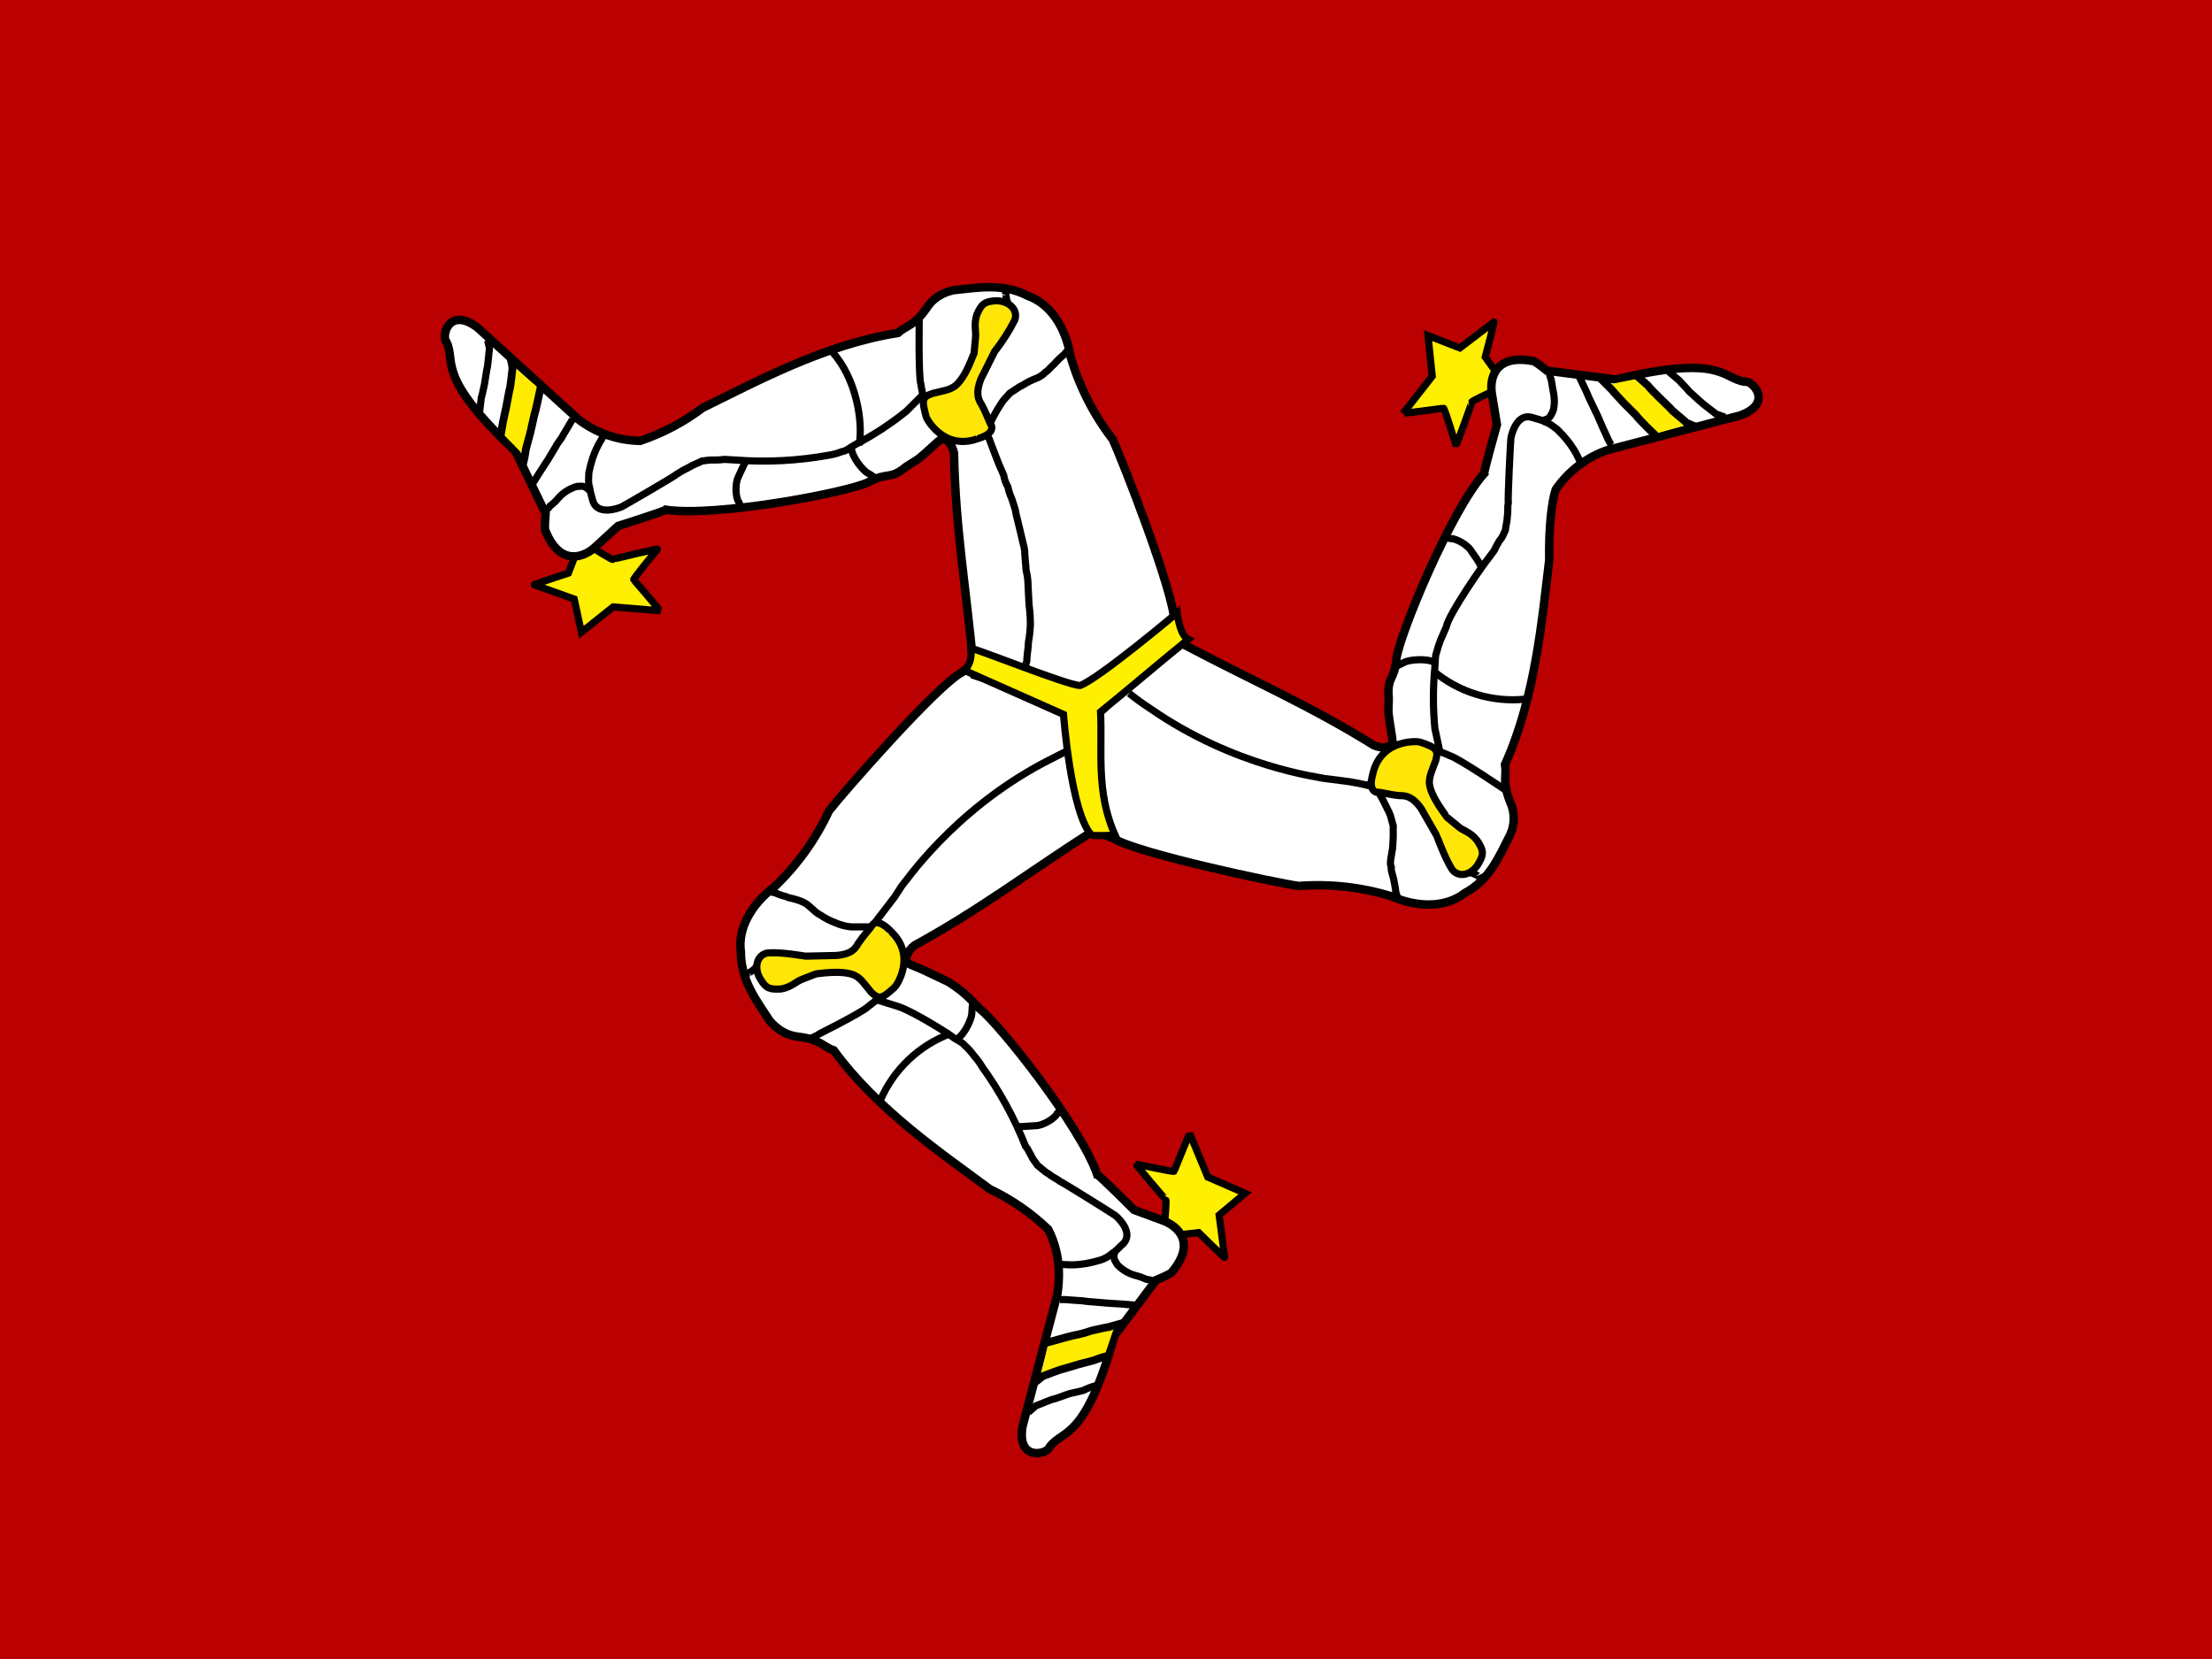
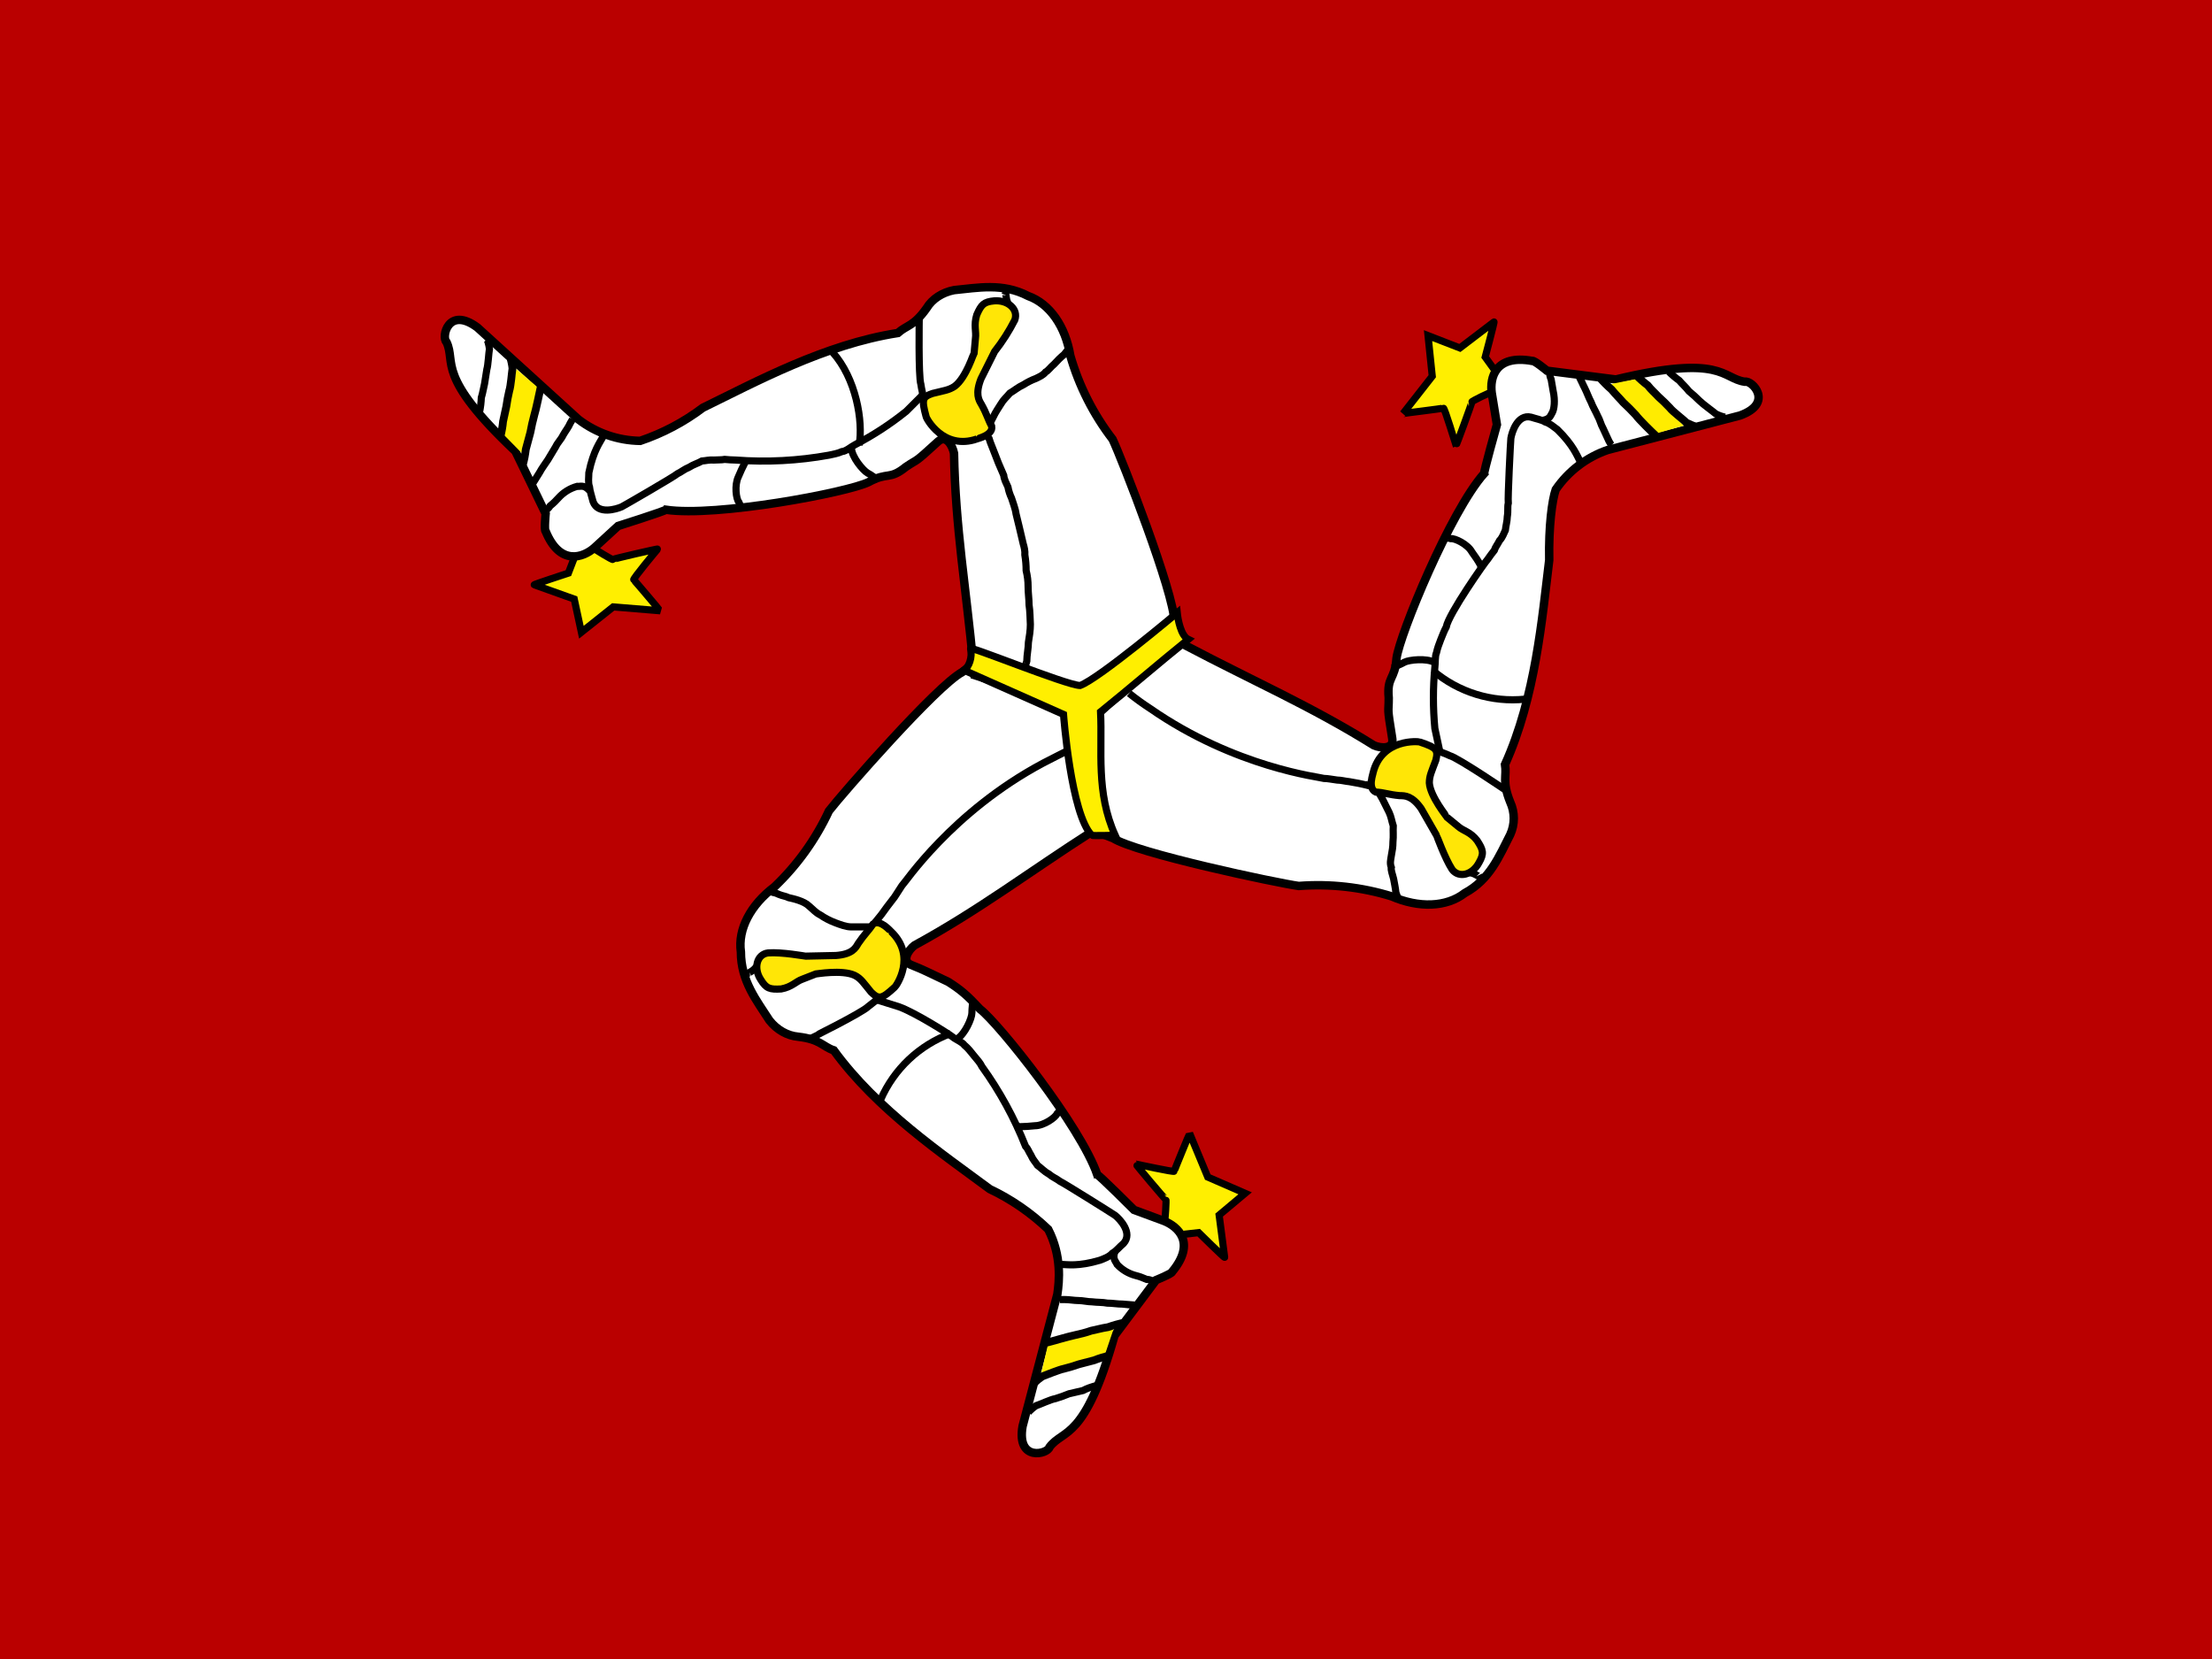
<svg xmlns="http://www.w3.org/2000/svg" id="flag-icons-im" viewBox="0 0 640 480">
  <defs>
    <clipPath id="im-a">
      <path fill-opacity=".7" d="M-77.6 0H605v512H-77.6z" />
    </clipPath>
  </defs>
  <g clip-path="url(#im-a)" transform="translate(72.8)scale(.94)">
    <path fill="#ba0000" fill-rule="evenodd" d="M629.4 512H-102V0h731.4z" />
-     <path fill="#ffef00" fill-rule="evenodd" stroke="#000" stroke-width="2.2" d="M281 376c.2-.6.6-6.8.4-6.8s-9.4-10.9-9.2-10.9 11.8 2.6 11.8 2.2 4.7-11.5 4.7-11.7l5.6 13.5 11.5 5-8 6.7 1.7 13c0 .3-8-7.6-8-7.6l-8.9 1s-1.2-4-1.6-4.4z" />
-     <path fill="#fff" fill-rule="evenodd" stroke="#000" stroke-width="2.6" d="M218.7 206.9c-7.7 4-37 37.5-41 42.7a77 77 0 0 1-16.8 23.4c-7.3 5.5-11.3 13-10.3 20 0 9 4.9 15 8.8 21.1q3.7 4.4 8.8 5c6.9.8 7.5 3 11 4.2 13.4 18.4 33.6 32 48 42.7a68 68 0 0 1 18 12.4c4.2 8.2 3.4 16 2.8 20L237.3 439c-1.9 11 7.8 8.6 8.3 6.4 4.3-5.7 10.8-1.7 20-34.3l12.8-17.1s4.9-2 4.9-2.5c7.5-9 1.8-14-2.5-15.7l-9.2-3.4s-10.8-10.8-11.3-10.8c-5.1-14.9-30.3-46.6-36.1-51-4-4.3-6-6-9.8-8.4-5.9-2.8-7.8-3.8-11.4-5.2-3-1.2-.9-4.5 1-6 20-10.9 35.7-22.9 54.8-35.1l3-2-6.9-39.2-31.8-11.2q-2.4 1.7-4.4 3.4z" />
+     <path fill="#ffef00" fill-rule="evenodd" stroke="#000" stroke-width="2.2" d="M281 376c.2-.6.6-6.8.4-6.8s-9.4-10.9-9.2-10.9c.2 0 11.8 2.6 11.8 2.2 0-.4 4.7-11.5 4.7-11.7l5.6 13.5 11.5 5-8 6.7 1.7 13c0 .3-8-7.6-8-7.6l-8.9 1s-1.2-4-1.6-4.4z" />
+     <path fill="#fff" fill-rule="evenodd" stroke="#000" stroke-width="2.6" d="M218.7 206.9c-7.7 4-37 37.5-41 42.7a77.3 77.3 0 0 1-16.8 23.4c-7.3 5.5-11.3 13-10.3 20 0 9 4.9 15 8.8 21.1 2.3 2.9 5.5 4.7 8.8 5 6.9.8 7.5 3 11 4.2 13.4 18.4 33.6 32 48 42.7a68.4 68.4 0 0 1 18 12.4c4.2 8.2 3.4 16 2.8 20L237.3 439c-1.9 11 7.8 8.6 8.3 6.4 4.3-5.7 10.8-1.7 20-34.3l12.8-17.1s4.9-2 4.9-2.5c7.5-9 1.8-14-2.5-15.7l-9.2-3.4s-10.8-10.8-11.3-10.8c-5.1-14.9-30.3-46.6-36.1-51-4-4.3-6-6-9.8-8.4-5.9-2.8-7.8-3.8-11.4-5.2-3-1.2-.9-4.5 1-6 20-10.9 35.7-22.9 54.8-35.1l3-2-6.9-39.2-31.8-11.2c-1.7 1.1-3 2.3-4.4 3.4z" />
    <path fill="#ffec00" fill-rule="evenodd" d="M245.3 413.1c0-.4 20-4 20-4l-2.5 7.4-19.7 6z" />
-     <path fill="none" stroke="#000" stroke-width="2.2" d="M193.6 338.5a38 38 0 0 1 21.6-20.4" />
-     <path fill="none" stroke="#000" stroke-width="2.4" d="M244.6 413.3c1.3-.3 7-2 8.6-2.3q2.7-.5 5.2-1.4c2-.4 3.2-.8 5.2-1.1l5-1.4M241 425.6l2.5-2c1.1-.4 5-2 6.5-2.3l4.7-1.4 4.6-1.2q2.2-.9 4.4-1.4" />
-     <path fill="none" stroke="#000" stroke-width="2.2" d="M249 341.4h-.2c.8 0 .3 0-.9 1.4-.4 1.1-4 3.7-6.8 3.7l-4.7.3-1.3-.3m13.7 53.5h1.4l4.2.3c1.5 0 2.9.4 4.3.4l4.7.4 4.7.3c1.4.1 2.2.3 3.7.3l-3.7-.3c1.4.1 2.2.3 3.7.3m-32.7 33 2.3-2c1-.3 4.6-2 6-2.2l4.2-1.5 4.3-1q2-1 4-1.5m5.8-41.2c-.8 2.3.3 2.9.7 3.9a12 12 0 0 0 5.7 3.4c1.2.3 2 .6 3.4 1.2q1.1.1 2 .5m-124.4-94.8h.3c-.9 0-.3.1 1.1-1 1-1.1 1.7-1.6 2.6-2.7m14.4 24c.2 0 16.6-8.2 18.3-10l3.7-2.9 2.6-1.7 2.3-2.7c1-.9.5-1.8 1.4-2.9l1.3-3.8m20.8 12.2c.1.6-.2 2.4-.2 3.8 0 1.6-2.1 6.5-4.6 8" />
-     <path fill="none" stroke="#000" stroke-width="2.2" d="m192.6 307.8 6.7 2.1c5 1.8 15.4 8.4 16.5 9.3 1 .8 3 1.6 3.6 2.5q1.7 1.5 2.9 3.2 1.6 1.8 2.5 3.4a113 113 0 0 1 13.4 24.5c.7.7 1 1.7 1.7 2.8.6 1.4 1.3 2 2 3.1 1 .7 2.2 2 3.4 2.6 1.3 1.1 2.5 1.5 3.5 2.3 1.3.6 16.3 10 17 10.5 1.4 1.1 5.5 5.4 2.6 8.6-1.2 1-2.4 2.5-3.4 3q-1.8 1.6-3.9 2.2c-6.7 2-10.2 1.3-11.5 1.3h-1.4m-88.8-114.9c2 .8 1.2.2 2.9 1 1.2.5 2 .5 3 1 1.3.3 4.7 1 6.3 2.6 1.2 1 2 2 3.4 2.7a22 22 0 0 0 4.6 2.4q2.5 1.1 5 1.3h7.8-4 4" />
+     <path fill="none" stroke="#000" stroke-width="2.2" d="M193.6 338.5a37.9 37.9 0 0 1 21.6-20.4" />
+     <path fill="none" stroke="#000" stroke-width="2.4" d="M244.6 413.3c1.3-.3 7-2 8.6-2.3 1.8-.4 3.5-.8 5.2-1.4 2-.4 3.2-.8 5.2-1.1a39 39 0 0 1 5-1.4M241 425.6a14.6 14.6 0 0 1 2.5-2c1.1-.4 5-2 6.5-2.3a54 54 0 0 0 4.7-1.4l4.6-1.2c1.5-.6 2.9-1 4.4-1.4" />
+     <path fill="none" stroke="#000" stroke-width="2.2" d="M249 341.4h-.2c.8 0 .3 0-.9 1.4-.4 1.1-4 3.7-6.8 3.7a53 53 0 0 1-4.7.3l-1.3-.3m13.7 53.5h1.4c1.5 0 3 .3 4.2.3 1.5 0 2.9.4 4.3.4 1.5.2 3.2.1 4.7.4 1.6 0 3 .3 4.7.3 1.4.1 2.2.3 3.7.3l-3.7-.3c1.4.1 2.2.3 3.7.3m-32.7 33a13.6 13.6 0 0 1 2.3-2c1-.3 4.6-2 6-2.2a46.7 46.7 0 0 0 4.2-1.5l4.3-1c1.3-.7 2.6-1.1 4-1.5m5.8-41.2c-.8 2.3.3 2.9.7 3.9a12 12 0 0 0 5.7 3.4c1.2.3 2 .6 3.4 1.2.9 0 1.3.3 2 .5m-124.4-94.8h.3c-.9 0-.3.1 1.1-1 1-1.1 1.7-1.6 2.6-2.7m14.4 24c.2 0 16.6-8.2 18.3-10l3.7-2.9c1-.5 1.7-1.1 2.6-1.7.7-1 1.7-1.7 2.3-2.7 1-.9.5-1.8 1.4-2.9l1.3-3.8m20.8 12.2c.1.6-.2 2.4-.2 3.8 0 1.6-2.1 6.5-4.6 8" />
+     <path fill="none" stroke="#000" stroke-width="2.2" d="m192.6 307.8 6.7 2.1c5 1.8 15.4 8.4 16.5 9.3 1 .8 3 1.6 3.6 2.5 1.2 1 2 2.1 2.9 3.2 1 1.2 2 2.3 2.5 3.4a113.2 113.2 0 0 1 13.4 24.5c.7.7 1 1.7 1.7 2.8.6 1.4 1.3 2 2 3.1 1 .7 2.2 2 3.4 2.6 1.3 1.1 2.5 1.5 3.5 2.3 1.3.6 16.3 10 17 10.5 1.4 1.1 5.5 5.4 2.6 8.6-1.2 1-2.4 2.5-3.4 3-1.1 1.2-2.6 1.7-3.9 2.2-6.7 2-10.2 1.3-11.5 1.3h-1.4m-88.8-114.9c2 .8 1.2.2 2.9 1 1.2.5 2 .5 3 1 1.3.3 4.7 1 6.3 2.6 1.2 1 2 2 3.4 2.7a21.8 21.8 0 0 0 4.6 2.4c1.6.6 3.4 1.3 5 1.3h7.8-4 4" />
    <path fill="#ffe606" fill-rule="evenodd" stroke="#000" stroke-width="2.2" d="M159 293.3c4.2-.3 11.3 1 11.5 1l9.4-.2c5-.4 6-2.3 6.8-3.7 1.9-2.8 3.1-3.8 4.6-6 2.2-1.6 5.4 2.3 5.5 2.3 8 7.6 1.6 16.8 1.2 17.1-4 3.7-4.9 3.9-7.3 1.6-2.4-2.9-3.1-4.2-5.1-5.2-3.9-1.8-11.8-.4-12-.4l-4.1 1.6c-2 .7-3.2 2.4-6.5 3-3.5.2-4.6-.1-6.3-2.9-2.3-3.5-1.2-7.8 2.3-8.2z" />
-     <path fill="#ffef00" fill-rule="evenodd" stroke="#000" stroke-width="2.2" d="M381.8 120.7c-.6 0-6.3 2.8-6.2 3 .1.1-4.8 13.5-4.9 13.4-.1-.2-3.5-11.7-3.9-11.5s-12.3 1.6-12.4 1.7l9-11.5-1.3-12.5 9.8 3.8 10.5-8c.2-.1-2.7 10.8-2.7 10.8l5.2 7.2s-3 3-3.1 3.6z" />
-     <path fill="#fff" fill-rule="evenodd" stroke="#000" stroke-width="2.6" d="M265 257.9c7.1 4.7 50.7 13.9 57.3 14.8a77 77 0 0 1 28.6 3.2c8.3 3.6 16.8 3.4 22.5-1 7.8-4.2 10.6-11.4 14-18a12 12 0 0 0 0-10c-2.6-6.4-1-8-1.6-11.6 9.4-20.8 11.4-45 13.6-62.9-.2-10.5.9-18.5 2-21.7a32 32 0 0 1 16-12.2l40.7-10.6c10.6-3.8 3.7-11 1.5-10.4-7-1-6.8-8.6-39.7-.7l-21.2-2.7s-4-3.3-4.5-3c-11.5-2.1-13.1 5.3-12.5 9.8l1.6 9.8s-4.1 14.6-3.9 15c-10.5 11.8-26 49.6-27 56.9-.5 6.8-3 5.5-2.4 12.2 0 5.2-.6 2 1.1 12.6.5 3.2-3.5 3-5.7 2-19.2-12-37.4-19.9-57.5-30.5l-3.1-1.6-30.8 25.2 5.8 33.2q2.6 1.3 5.1 2.2z" />
+     <path fill="#ffef00" fill-rule="evenodd" stroke="#000" stroke-width="2.2" d="M381.8 120.7c-.6 0-6.3 2.8-6.2 3 .1.1-4.8 13.5-4.9 13.4-.1-.2-3.5-11.7-3.9-11.5-.3.2-12.3 1.6-12.4 1.7l9-11.5-1.3-12.5 9.8 3.8 10.5-8c.2-.1-2.7 10.8-2.7 10.8l5.2 7.2s-3 3-3.1 3.6z" />
+     <path fill="#fff" fill-rule="evenodd" stroke="#000" stroke-width="2.6" d="M265 257.9c7.1 4.7 50.7 13.9 57.3 14.8a77 77 0 0 1 28.6 3.2c8.3 3.6 16.8 3.4 22.5-1 7.8-4.2 10.6-11.4 14-18a12 12 0 0 0 0-10c-2.6-6.4-1-8-1.6-11.6 9.4-20.8 11.4-45 13.6-62.9-.2-10.5.9-18.5 2-21.7a32 32 0 0 1 16-12.2l40.7-10.6c10.6-3.8 3.7-11 1.5-10.4-7-1-6.8-8.6-39.7-.7l-21.2-2.7s-4-3.3-4.5-3c-11.5-2.1-13.1 5.3-12.5 9.8l1.6 9.8s-4.1 14.6-3.9 15c-10.5 11.8-26 49.6-27 56.9-.5 6.8-3 5.5-2.4 12.2 0 5.2-.6 2 1.1 12.6.5 3.2-3.5 3-5.7 2-19.2-12-37.4-19.9-57.5-30.5l-3.1-1.6-30.8 25.2 5.8 33.2c1.8 1 3.4 1.5 5.1 2.2z" />
    <path fill="#ffec00" fill-rule="evenodd" d="M431.7 133.6a375 375 0 0 1-13.3-15.4l7.6-1.5 14.8 14.3z" />
-     <path fill="none" stroke="#000" stroke-width="2.2" d="M392 215.2a38 38 0 0 1-28.4-8.8" />
-     <path fill="none" stroke="#000" stroke-width="2.4" d="M432.2 134.1c-1-.9-5.2-5-6.2-6.4l-3.8-3.8c-1.3-1.5-2.3-2.4-3.6-4l-3.6-3.6m29.6 15c-.3 0-2-.7-3-1.2-.8-.9-4.2-3.4-5.1-4.6l-3.5-3.4c-1.2-1.3-2.1-2-3.3-3.5l-3.4-3" />
-     <path fill="none" stroke="#000" stroke-width="2.2" d="m367.3 165.5.1.3c-.4-.8-.2-.3 1.7 0 1.2-.2 5.2 1.7 6.5 4.1.8 1.1 2 2.8 2.6 4l.4 1.3m40-38.2-.2-.2-.6-1-1.8-3.9-1.7-3.9-2-4.2c-.8-1.5-1.2-2.8-2-4.4-.7-1.2-.8-2-1.6-3.3l1.6 3.3c-.7-1.2-.8-2-1.6-3.3m44.8 12.3-2.8-1c-.8-.7-4-3-5-4l-3.3-3c-1-1.3-1.9-2-3-3.3l-3.2-2.7m-38.9 15c2.5-.4 2.5-1.6 3.1-2.5.5-1 .9-3.5.2-6.6l-.6-3.5q-.5-1.2-.5-2m-21.7 154.8-.1-.2c.4.8.2.3-1.6-.5l-3.5-1m13.9-24.3c-.1-.2-15.3-10.4-17.7-11-1.4-.7-2.7-1-4.3-1.8l-2.8-1.4c-1.3-.2-2.4-.7-3.5-.7-1.2-.4-1.9.4-3.2.2l-4 .7m.5-24.1c.4-.4 2.2-1 3.4-1.7 1.4-.7 6.7-1.3 9.2.1" />
-     <path fill="none" stroke="#000" stroke-width="2.2" d="m365.7 231.2-1.5-7a100 100 0 0 1 0-18.8c.2-1.3 0-3.4.5-4.5q.5-2 1.3-4l1.7-3.9c.7-4 12-20.1 12.8-20.9l2-2.7q.6-1.4 1.6-3c1-1.1 1.2-2 1.8-3.2.1-1.1.6-2.9.6-4.2.3-1.7 0-3 .3-4.1-.2-1.5.7-19.2.8-20 .3-1.8 2-7.5 6.2-6.5 1.5.5 3.3.8 4.4 1.5 1.4.4 2.6 1.5 3.7 2.3 5 4.9 6.1 8.2 6.8 9.4l.7 1.2M352.6 276l-.1-.2q.5 1-.3-1.1c-.1-1.3-.5-3-.7-4.2-.3-1.3-.9-2.7-.7-3.5-.5-1.3-.2-2.3 0-3.6.3-1.6.5-2.7.5-4.2.2-2 0-3.2.1-5-.5-1.5-.6-2.7-1.3-4.2l-2-4-2-3.5 2 3.4-2-3.4" />
+     <path fill="none" stroke="#000" stroke-width="2.2" d="M392 215.2a37.9 37.9 0 0 1-28.4-8.8" />
+     <path fill="none" stroke="#000" stroke-width="2.4" d="M432.2 134.1c-1-.9-5.2-5-6.2-6.4a66.5 66.5 0 0 0-3.8-3.8c-1.3-1.5-2.3-2.4-3.6-4a37.1 37.1 0 0 1-3.6-3.6m29.6 15c-.3 0-2-.7-3-1.2-.8-.9-4.2-3.4-5.1-4.6a54.2 54.2 0 0 0-3.5-3.4c-1.2-1.3-2.1-2-3.3-3.5a30.3 30.3 0 0 1-3.4-3" />
+     <path fill="none" stroke="#000" stroke-width="2.2" d="m367.3 165.5.1.3c-.4-.8-.2-.3 1.7 0 1.2-.2 5.2 1.7 6.5 4.1.8 1.1 2 2.8 2.6 4 .2.3.2 1 .4 1.3m40-38.2-.2-.2-.6-1-1.8-3.9c-.7-1.2-1-2.7-1.7-3.9-.6-1.4-1.5-2.8-2-4.2-.8-1.5-1.2-2.8-2-4.4-.7-1.2-.8-2-1.6-3.3l1.6 3.3c-.7-1.2-.8-2-1.6-3.3m44.8 12.3a12 12 0 0 1-2.8-1c-.8-.7-4-3-5-4a47 47 0 0 0-3.3-3c-1-1.3-1.9-2-3-3.3a26.2 26.2 0 0 1-3.2-2.7m-38.9 15c2.5-.4 2.5-1.6 3.1-2.5.5-1 .9-3.5.2-6.6l-.6-3.5c-.4-.9-.4-1.4-.5-2m-21.7 154.8-.1-.2c.4.8.2.3-1.6-.5l-3.5-1m13.9-24.3c-.1-.2-15.3-10.4-17.7-11-1.4-.7-2.7-1-4.3-1.8l-2.8-1.4c-1.3-.2-2.4-.7-3.5-.7-1.2-.4-1.9.4-3.2.2l-4 .7m.5-24.1c.4-.4 2.2-1 3.4-1.7 1.4-.7 6.7-1.3 9.2.1" />
+     <path fill="none" stroke="#000" stroke-width="2.2" d="m365.7 231.2-1.5-7a100 100 0 0 1 0-18.8c.2-1.3 0-3.4.5-4.5.3-1.4.8-2.7 1.3-4 .6-1.5 1.1-2.8 1.7-3.9.7-4 12-20.1 12.8-20.9a43 43 0 0 1 2-2.7c.3-1 1-1.8 1.6-3 1-1.1 1.2-2 1.8-3.2.1-1.1.6-2.9.6-4.2.3-1.7 0-3 .3-4.1-.2-1.5.7-19.2.8-20 .3-1.8 2-7.5 6.2-6.5 1.5.5 3.3.8 4.4 1.5 1.4.4 2.6 1.5 3.7 2.3 5 4.9 6.1 8.2 6.8 9.4l.7 1.2M352.6 276l-.1-.2c.4.7.2.3-.3-1.1-.1-1.3-.5-3-.7-4.2-.3-1.3-.9-2.7-.7-3.5-.5-1.3-.2-2.3 0-3.6.3-1.6.5-2.7.5-4.2.2-2 0-3.2.1-5-.5-1.5-.6-2.7-1.3-4.2l-2-4-2-3.5 2 3.4-2-3.4" />
    <path fill="#ffe606" fill-rule="evenodd" stroke="#000" stroke-width="2.2" d="M369.5 267.6c-2.3-3.6-4.7-10.4-4.8-10.5l-4.7-8.2c-2.8-4-5-4-6.6-4-3.4-.3-4.9-1-7.4-1.1-2.6-1.2-.7-5.9-.8-6 2.7-10.6 14-9.6 14.4-9.4 5.1 1.7 5.7 2.4 4.9 5.6-1.3 3.5-2 4.8-2 7 .3 4.2 5.5 10.5 5.5 10.6l3.4 2.8c1.6 1.4 3.7 1.6 5.8 4.3 1.9 2.9 2.2 4 .6 6.8-2 3.8-6.2 4.9-8.3 2.1z" />
-     <path fill="#ffef00" fill-rule="evenodd" stroke="#000" stroke-width="2.2" d="M105.2 168.7c.5.4 5.8 3.7 6 3.5s14-3.4 13.8-3.2-7.8 9.3-7.4 9.5 8 9.4 8.2 9.5l-14.5-1.2-9.8 7.8-2.2-10.2L87 180c-.2-.1 10.5-3.6 10.5-3.6l3.2-8.3s4.1.7 4.7.6z" />
-     <path fill="#fff" fill-rule="evenodd" stroke="#000" stroke-width="2.6" d="M284 191.3c0-8.7-16.2-50.2-19-56.1a77 77 0 0 1-13-25.7c-1.5-9-6.3-16-13-18.4-7.9-4.1-15.5-2.5-22.8-1.8-3.6.7-6.7 2.7-8.4 5.5-4 5.7-6.1 5.2-8.9 7.7-22.5 3.5-43.8 15.1-60 23a68 68 0 0 1-19.3 10.2 32 32 0 0 1-19-6.6l-31.1-28.3c-9-6.7-11.2 3-9.5 4.5 3 6.4-3.5 10.3 21.2 33.6l9.3 19.2s-.5 5.2 0 5.4c4.4 10.8 11.6 8.1 15 5.1l7.3-6.7s14.5-4.6 14.7-5c15.6 2.3 55.8-5.3 62.4-8.5 6-3.3 6.3-.5 11.5-4.7 4.3-2.9 2-.6 10-7.9 2.4-2 4.3 1.3 4.8 3.7.4 22.7 3.8 42.2 5.9 64.8l.4 3.5 38 12 24.6-23-1-5.6z" />
+     <path fill="#ffef00" fill-rule="evenodd" stroke="#000" stroke-width="2.2" d="M105.2 168.7c.5.4 5.8 3.7 6 3.5s14-3.4 13.8-3.2-7.8 9.3-7.4 9.5c.4.2 8 9.4 8.2 9.5l-14.5-1.2-9.8 7.8-2.2-10.2L87 180c-.2-.1 10.5-3.6 10.5-3.6l3.2-8.3s4.1.7 4.7.6z" />
+     <path fill="#fff" fill-rule="evenodd" stroke="#000" stroke-width="2.6" d="M284 191.3c0-8.7-16.2-50.2-19-56.1a77.2 77.2 0 0 1-13-25.7c-1.5-9-6.3-16-13-18.4-7.9-4.1-15.5-2.5-22.8-1.8-3.6.7-6.7 2.7-8.4 5.5-4 5.7-6.1 5.2-8.9 7.7-22.5 3.5-43.8 15.1-60 23a68 68 0 0 1-19.3 10.2 32 32 0 0 1-19-6.6l-31.1-28.3c-9-6.7-11.2 3-9.5 4.5 3 6.4-3.5 10.3 21.2 33.6l9.3 19.2s-.5 5.2 0 5.4c4.4 10.8 11.6 8.1 15 5.1l7.3-6.7s14.5-4.6 14.7-5c15.6 2.3 55.8-5.3 62.4-8.5 6-3.3 6.3-.5 11.5-4.7 4.3-2.9 2-.6 10-7.9 2.4-2 4.3 1.3 4.8 3.7.4 22.7 3.8 42.2 5.9 64.8l.4 3.5 38 12 24.6-23-1-5.6z" />
    <path fill="#ffec00" fill-rule="evenodd" d="M88.7 119.8c.3.3-5.6 19.6-5.6 19.6l-5.4-5.5 3.8-20.3z" />
    <path fill="none" stroke="#000" stroke-width="2.2" d="M178.8 108.4c7.2 8 9.5 21.2 8.2 28.6" />
-     <path fill="none" stroke="#000" stroke-width="2.4" d="M89 119.1c-.3 1.3-1.5 7.2-2 8.7l-1.2 5.3-1.4 5.2q-.3 2.5-1 5m-3.7-33c.1.3.5 2 .6 3.1-.2 1.2-.5 5.4-1 6.9l-.9 4.8-1 4.6-.8 4.6" />
-     <path fill="none" stroke="#000" stroke-width="2.2" d="m150.7 156.3.1-.3c-.4.8 0 .3-.8-1.4-.9-1-1.4-5.3-.2-7.8l2-4.3.8-1M98.8 129l-.1.2-.6 1-2.2 3.7c-.6 1.3-1.7 2.3-2.3 3.6l-2.4 4-2.6 4-2 3.2 2-3.2-2 3.2m-14.2-44.3c.2.2.7 1.9.8 3-.2 1-.4 5-.8 6.3l-.7 4.4c-.4 1.6-.5 2.7-1 4.3l-.5 4.2M104 151c-1.7-1.9-2.7-1.2-3.8-1.3a12 12 0 0 0-5.7 3.5q-1 1.3-2.6 2.5c-.5.8-.9 1-1.4 1.5M232 90.4l-.1.3c.4-.8.1-.4.5 1.5.5 1.3.5 2.2 1 3.4m-27.9 1.8c0 .2-.3 18.5.5 20.9.2 1.5.6 2.7.8 4.6l.4 3c.6 1.2.7 2.4 1.4 3.3.3 1.3 1.3 1.4 1.9 2.5.7.9 2 2.4 2.8 3m-20.5 12.9c-.6-.2-2-1.4-3.2-2-1.4-.8-4.9-4.9-5-7.8" />
-     <path fill="none" stroke="#000" stroke-width="2.2" d="m206.5 121.6-5 5a94 94 0 0 1-15.8 10.3c-1.2.6-2.7 2-4 2.1q-2 .8-4 1.1a113 113 0 0 1-28.7 1.5l-3.4-.2q-1.4.2-3.3.2c-1.6-.1-2.4.2-3.7.3-1 .6-2.7 1.1-3.9 1.9q-2.1 1-3.6 2c-1 .9-16.4 9.8-17.2 10.2-1.6.7-7.3 2.5-8.8-1.6q-.8-2.6-1.1-4.5c-.5-1.4-.2-3-.2-4.4 1.4-6.9 3.6-9.6 4.2-10.8l.7-1.2M251 108l-.1.3q.6-1-.8.8-1.6 1.3-3.1 3c-1 .8-1.8 2-2.6 2.4q-1.2 1.3-3 2a20 20 0 0 0-3.8 1.9c-1.7.8-2.7 1.7-4.2 2.6-1 1.2-2 2-2.8 3.4q-1.2 1.8-2.3 3.9l-1.8 3.5 1.8-3.5-1.8 3.5m11.7 73.1.3-.5q-.7 1.5.1-.9c0-1.8.5-4.1.5-5.8q.5-2.7.6-5.5 0-3-.4-6l-.3-5.6q0-2.6-.6-5l-.4-4.8q0-1.8-.5-3.4l-1.2-5.1-1-4.1c-.2-1.6-1-3.6-1.4-4.9a14 14 0 0 1-1.1-3.4q-1-1.7-1.3-3.6l-1.6-3.7-1.4-3.6-1.5-4q-.6-.8-.8-1.4" />
+     <path fill="none" stroke="#000" stroke-width="2.4" d="M89 119.1c-.3 1.3-1.5 7.2-2 8.7a66.8 66.8 0 0 0-1.2 5.3l-1.4 5.2c-.2 1.7-.5 3.3-1 5m-3.7-33c.1.3.5 2 .6 3.1-.2 1.2-.5 5.4-1 6.9a54.4 54.4 0 0 0-.9 4.8l-1 4.6a30.6 30.6 0 0 1-.8 4.6" />
+     <path fill="none" stroke="#000" stroke-width="2.2" d="m150.7 156.3.1-.3c-.4.8 0 .3-.8-1.4-.9-1-1.4-5.3-.2-7.8a55 55 0 0 1 2-4.3c.1-.3.6-.7.8-1M98.8 129l-.1.2-.6 1c-.6 1.4-1.6 2.6-2.2 3.7-.6 1.3-1.7 2.3-2.3 3.6l-2.4 4c-.9 1.4-1.8 2.5-2.6 4l-2 3.2 2-3.2-2 3.2m-14.2-44.3c.2.2.7 1.9.8 3-.2 1-.4 5-.8 6.3l-.7 4.4c-.4 1.6-.5 2.7-1 4.3a26.2 26.2 0 0 1-.5 4.2M104 151c-1.7-1.9-2.7-1.2-3.8-1.3a12 12 0 0 0-5.7 3.5c-.8.9-1.5 1.6-2.6 2.5-.5.8-.9 1-1.4 1.5M232 90.4l-.1.3c.4-.8.1-.4.5 1.5.5 1.3.5 2.2 1 3.4m-27.9 1.8c0 .2-.3 18.5.5 20.9.2 1.5.6 2.7.8 4.6 0 1 .3 2 .4 3 .6 1.2.7 2.4 1.4 3.3.3 1.3 1.3 1.4 1.9 2.5.7.9 2 2.4 2.8 3m-20.5 12.9c-.6-.2-2-1.4-3.2-2-1.4-.8-4.9-4.9-5-7.8" />
+     <path fill="none" stroke="#000" stroke-width="2.2" d="m206.5 121.6-5 5a94.3 94.3 0 0 1-15.8 10.3c-1.2.6-2.7 2-4 2.1-1.3.6-2.7.8-4 1.1a113.4 113.4 0 0 1-28.7 1.5 43.2 43.2 0 0 1-3.4-.2c-1 .2-2 .1-3.3.2-1.6-.1-2.4.2-3.7.3-1 .6-2.7 1.1-3.9 1.9-1.5.6-2.5 1.5-3.6 2-1 .9-16.4 9.8-17.2 10.2-1.6.7-7.3 2.5-8.8-1.6-.4-1.6-1-3.3-1.1-4.5-.5-1.4-.2-3-.2-4.4 1.4-6.9 3.6-9.6 4.2-10.8l.7-1.2M251 108l-.1.3c.3-.7.2-.4-.8.8-1 .8-2.2 2-3.1 3-1 .8-1.8 2-2.6 2.4-.8 1-1.8 1.4-3 2a20 20 0 0 0-3.8 1.9c-1.7.8-2.7 1.7-4.2 2.6-1 1.2-2 2-2.8 3.4-.8 1.3-1.6 2.4-2.3 3.9l-1.8 3.5 1.8-3.5-1.8 3.5m11.7 73.1.3-.5c-.5 1-.4.7.1-.9 0-1.8.5-4.1.5-5.8.3-1.8.6-3.7.6-5.5-.1-2-.1-4-.4-6 0-1.8-.3-3.7-.3-5.6 0-1.8-.2-3.3-.6-5a29.5 29.5 0 0 0-.4-4.8c.1-1.2-.2-2.4-.5-3.4l-1.2-5.1-1-4.1c-.2-1.6-1-3.6-1.4-4.9a13.6 13.6 0 0 1-1.1-3.4c-.5-1.1-1.2-2.4-1.3-3.6l-1.6-3.7-1.4-3.6c-.5-1.4-1.1-2.6-1.5-4-.5-.5-.6-1-.8-1.4" />
    <path fill="#ffe606" fill-rule="evenodd" stroke="#000" stroke-width="2.2" d="M234.9 98.5a59 59 0 0 1-6.2 9.7l-4.2 8.4c-1.8 4.6-.7 6.5.1 7.8 1.7 3 2 4.6 3.2 6.8.5 2.8-4.5 3.8-4.5 3.9-10.4 3.6-15.7-6.4-15.7-6.9-1.4-5.2-1.2-6 2-7.1 3.6-.9 5-1 6.8-2.2 3.5-2.6 5.9-10.3 6-10.4l.4-4.4c.3-2-.6-4 .4-7.2 1.4-3.2 2.2-4 5.4-4.3 4.2-.3 7.5 2.6 6.3 5.9z" />
    <path fill="#ffef00" fill-rule="evenodd" stroke="#000" stroke-width="2.2" d="M221.3 199.7c-1.6-1.5 29.4 11.2 33.7 11.3 5.8-2.1 29.9-22.4 29.9-22.4.2 2 1.1 7.1 3.4 8.2-9.3 7.5-17.7 14.8-27 22.3.6 12-1.5 24.7 4.5 38 0 0-7.2.2-7.2 0-6.4-6.4-8.7-37.2-8.7-37.2l-30.6-13.6c1.5-1 2.6-3.9 2-6.7z" />
-     <path fill="none" stroke="#000" stroke-width="2.2" d="M250.8 231.3c.5-.4-5.6 2.8-7.2 3.6-28.1 15-42.6 37-43.5 37.8l-2.2 3.4-2.3 3-3.6 4.7c-.2.6.4-.3.2.2m77.9-70.6a79 79 0 0 0 6.5 4.7c26.2 18.2 52.3 21.1 53.5 21.5l4 .5 3.8.5c1.4.2 4.4.8 5.8 1.2.6-.2-.5-.3 0-.4" />
+     <path fill="none" stroke="#000" stroke-width="2.2" d="M250.8 231.3c.5-.4-5.6 2.8-7.2 3.6-28.1 15-42.6 37-43.5 37.8l-2.2 3.4-2.3 3a60.6 60.6 0 0 1-3.6 4.7c-.2.6.4-.3.2.2m77.9-70.6a79 79 0 0 0 6.5 4.7c26.2 18.2 52.3 21.1 53.5 21.5 1 0 2.5.3 4 .5 1.2 0 2.6.4 3.8.5 1.4.2 4.4.8 5.8 1.2.6-.2-.5-.3 0-.4" />
  </g>
</svg>
